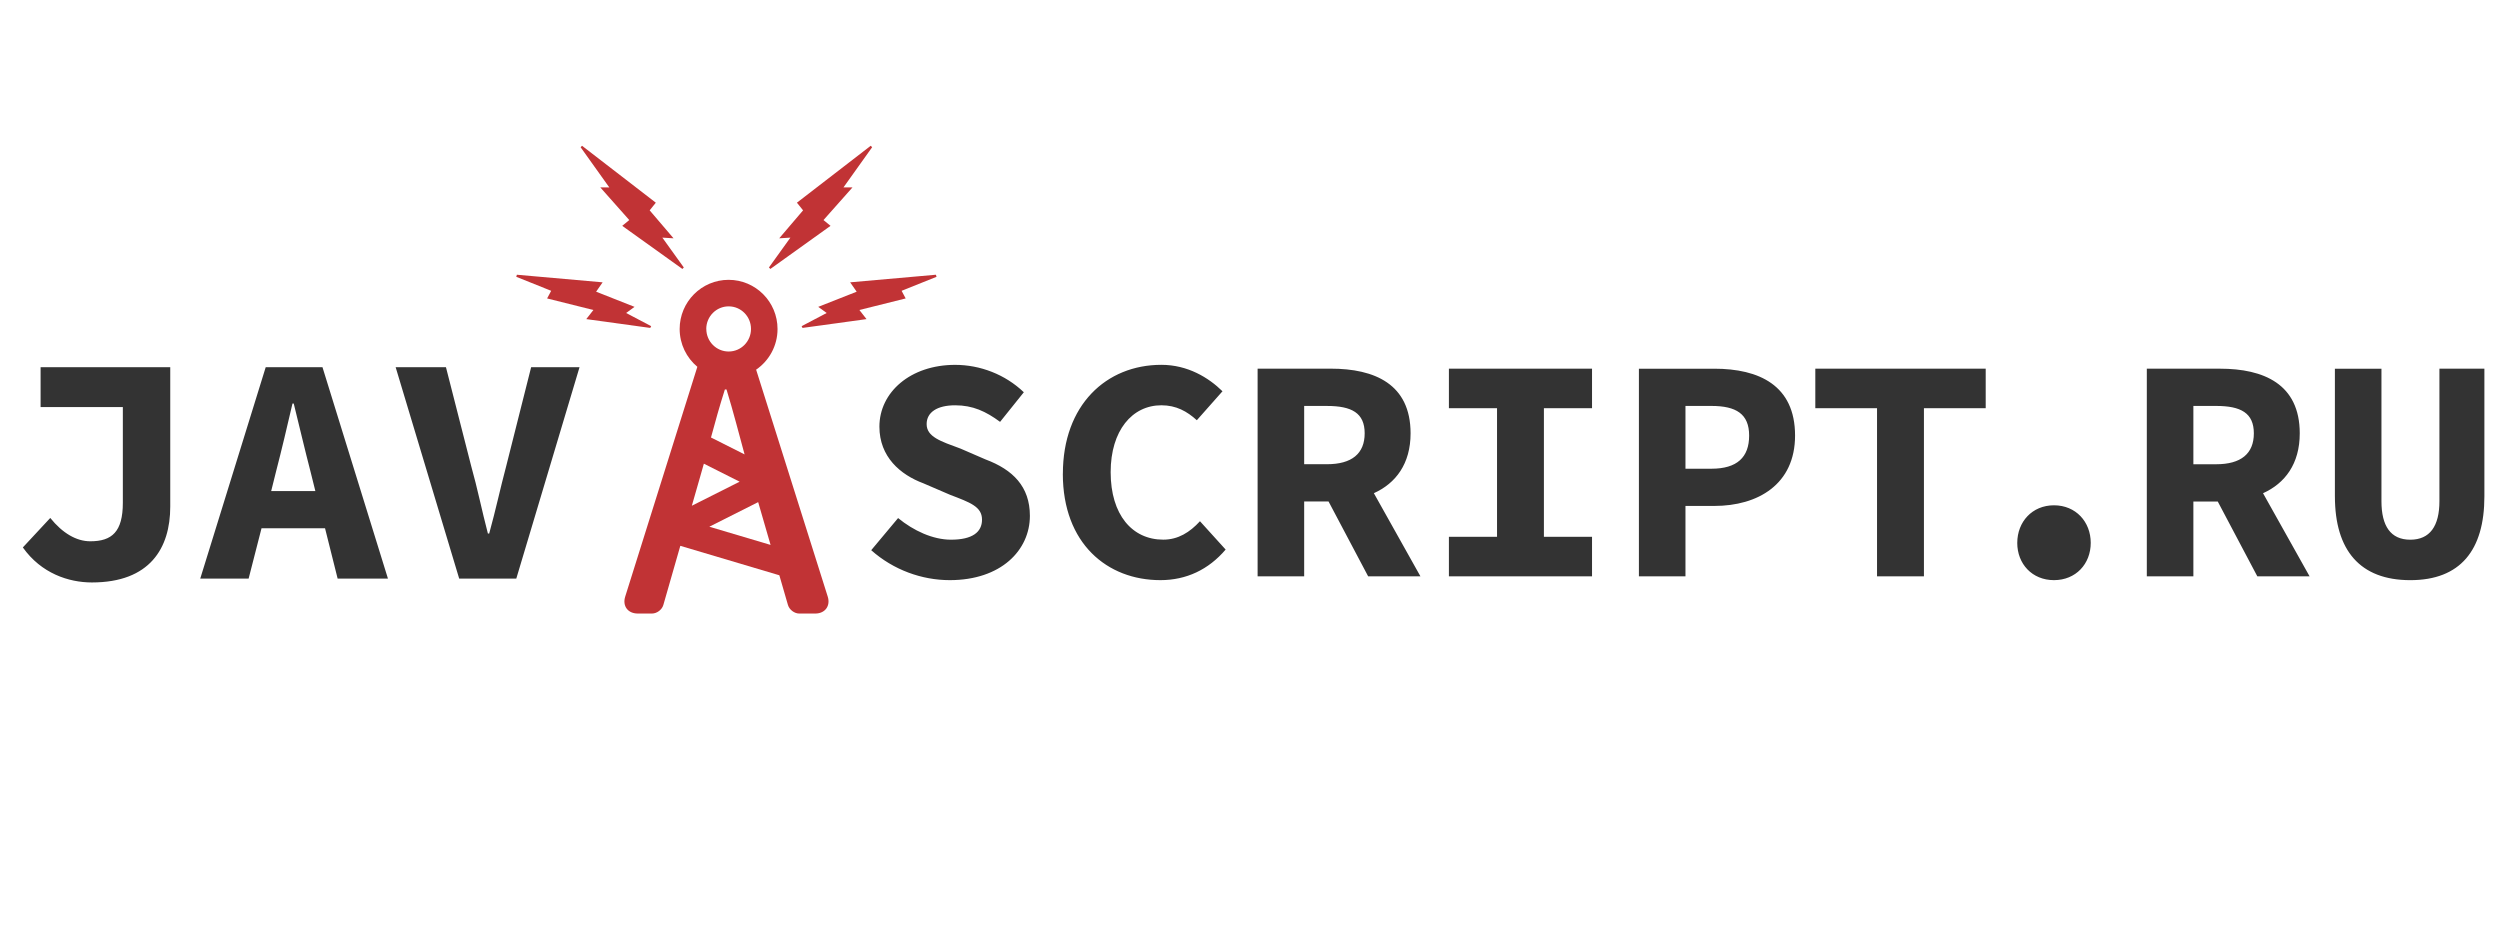
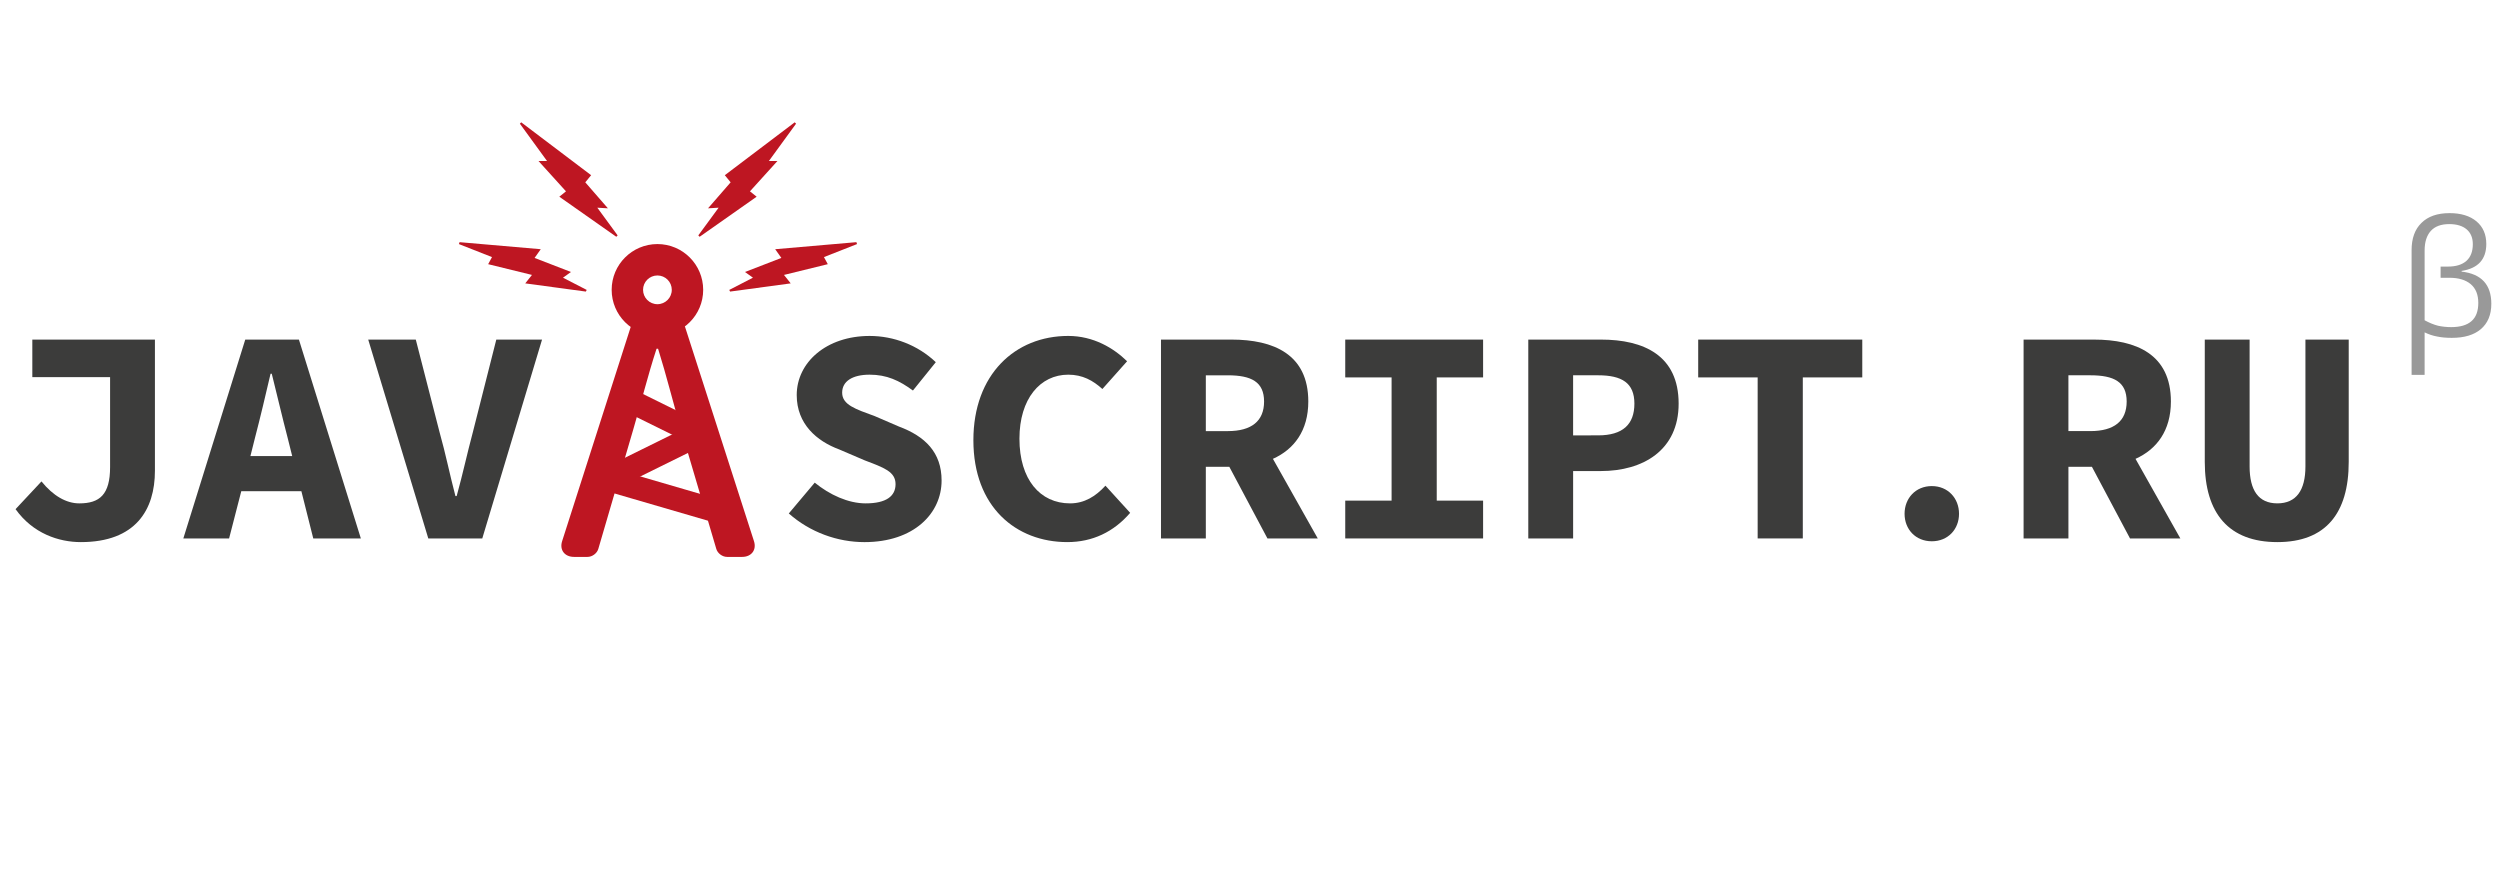
- <svg xmlns="http://www.w3.org/2000/svg" xmlns:xlink="http://www.w3.org/1999/xlink" width="160" height="60" viewBox="0 0 160 60">
-   <style>a { cursor: pointer; }</style>
+ <svg xmlns="http://www.w3.org/2000/svg" xmlns:xlink="http://www.w3.org/1999/xlink" width="171px" height="60px" viewBox="0 0 171 60" version="1.1">
+   <style>
+         a {
+             cursor: pointer;
+         }
+     </style>
  <a xlink:href="/" target="_top">
-     <g fill="none" fill-rule="evenodd">
-       <path d="M40.273 14.084l-.45.37 3.85 2.758.09-.094-1.373-1.91.717.044-1.528-1.79.393-.49L37.25 9.33l-.09.093 1.836 2.573-.578-.003 1.855 2.09" fill="#C13335">
-         <animate attributeName="opacity" from="1" to="0" dur="1s" begin="overlay.mouseover" end="overlay.mouseout" repeatCount="indefinite" />
-         <animateMotion from="0,0" to="-10,-10" dur="1s" begin="overlay.mouseover" end="overlay.mouseout" repeatCount="indefinite" />
-       </path>
-       <path d="M40.07 20.032l.54-.393-2.458-.97.416-.6-5.487-.486-.04.132 2.234.897-.26.488 2.962.74-.455.583 4.095.564.058-.113-1.602-.842" fill="#C13335">
-         <animate attributeName="opacity" from="1" to="0" dur="1s" begin="overlay.mouseover" end="overlay.mouseout" repeatCount="indefinite" />
-         <animateMotion from="0,0" to="-10,-6" dur="1s" begin="overlay.mouseover" end="overlay.mouseout" repeatCount="indefinite" />
-       </path>
-       <path d="M52.704 14.084l.45.37-3.85 2.758-.092-.094 1.374-1.91-.716.044 1.527-1.79-.394-.49 4.724-3.643.09.093-1.836 2.573.58-.003-1.856 2.09" fill="#C13335">
-         <animate attributeName="opacity" from="1" to="0" dur="1s" begin="overlay.mouseover" end="overlay.mouseout" repeatCount="indefinite" />
-         <animateMotion from="0,0" to="10,-10" dur="1s" begin="overlay.mouseover" end="overlay.mouseout" repeatCount="indefinite" />
-       </path>
-       <path d="M52.907 20.032l-.54-.393 2.46-.97-.417-.6 5.487-.486.042.132-2.236.897.26.488-2.962.74.455.583-4.095.564-.057-.113 1.602-.842" fill="#C13335">
-         <animate attributeName="opacity" from="1" to="0" dur="1s" begin="overlay.mouseover" end="overlay.mouseout" repeatCount="indefinite" />
-         <animateMotion from="0,0" to="10,-6" dur="1s" begin="overlay.mouseover" end="overlay.mouseout" repeatCount="indefinite" />
-       </path>
-       <path d="M1.463 35.037c1.177 1.66 2.93 2.24 4.417 2.24 3.716 0 5.016-2.2 5.016-4.855V23.5H2.598v2.552h5.264v6.12c0 1.87-.702 2.47-2.085 2.47-.887 0-1.775-.518-2.56-1.493l-1.754 1.886zm15.893-3.61l.31-1.246c.35-1.346.722-2.923 1.053-4.355h.08c.35 1.41.723 3.01 1.074 4.357l.31 1.246h-2.83zm4.252 5.602h3.22l-4.19-13.53h-3.632l-4.19 13.53h3.096l.825-3.218h4.066l.805 3.216zm7.782 0h3.653L37.09 23.5h-3.097l-1.59 6.308c-.392 1.473-.68 2.843-1.094 4.337h-.084c-.392-1.494-.66-2.864-1.074-4.337l-1.61-6.308h-3.22l4.067 13.53zm26.368-1.816c1.42 1.263 3.243 1.916 5.027 1.916 3.283 0 5.128-1.916 5.128-4.117 0-1.875-1.095-2.956-2.838-3.608l-1.6-.693c-1.278-.47-2.17-.754-2.17-1.57 0-.753.67-1.202 1.824-1.202 1.133 0 1.964.388 2.876 1.06l1.52-1.895c-1.195-1.142-2.796-1.753-4.398-1.753-2.86 0-4.845 1.753-4.845 3.954 0 1.936 1.338 3.077 2.817 3.628l1.703.733c1.277.49 2.047.755 2.047 1.59 0 .795-.608 1.284-1.986 1.284-1.156 0-2.392-.57-3.385-1.384l-1.723 2.06zm12.263-4.892c0 4.464 2.84 6.808 6.244 6.808 1.662 0 3.08-.673 4.176-1.957l-1.643-1.814c-.65.71-1.4 1.18-2.35 1.18-1.988 0-3.366-1.59-3.366-4.32 0-2.67 1.38-4.28 3.245-4.28.953 0 1.642.387 2.27.957l1.642-1.854c-.892-.877-2.23-1.692-3.912-1.692-3.527 0-6.303 2.57-6.303 6.97zm15.446-4.34h1.46c1.58 0 2.412.447 2.412 1.752 0 1.304-.83 1.977-2.412 1.977h-1.46v-3.73zm7.44 10.903l-2.98-5.32c1.398-.63 2.35-1.875 2.35-3.83 0-3.16-2.31-4.14-5.107-4.14h-4.683v13.29h2.98v-4.79h1.56l2.534 4.79h3.345zm1.823 0h9.16v-2.527h-3.08v-8.234h3.08v-2.528h-9.16v2.528h3.08v8.234h-3.08v2.527zm12.16 0h2.98V32.38h1.844c2.797 0 5.17-1.385 5.17-4.503 0-3.22-2.312-4.28-5.17-4.28h-4.824v13.288zm2.98-6.89V25.98h1.662c1.582 0 2.413.51 2.413 1.898 0 1.385-.77 2.12-2.412 2.12h-1.66zm12.262 6.89h3v-10.76h3.953v-2.53H116.18v2.53h3.95v10.76zm8.972-2.14c0 1.345.953 2.385 2.35 2.385 1.4 0 2.353-1.04 2.353-2.385 0-1.345-.953-2.405-2.352-2.405-1.398 0-2.35 1.06-2.35 2.405zm11.27-8.764h1.46c1.58 0 2.412.45 2.412 1.755s-.83 1.977-2.41 1.977h-1.46v-3.73zm7.44 10.906l-2.98-5.32c1.4-.63 2.35-1.875 2.35-3.83 0-3.16-2.31-4.14-5.106-4.14h-4.682v13.29h2.98v-4.79h1.56l2.533 4.79h3.344zm1.62-5.116c0 3.444 1.602 5.36 4.825 5.36 3.202 0 4.742-1.916 4.742-5.36v-8.174h-2.878v8.48c0 1.59-.608 2.465-1.865 2.465-1.257 0-1.845-.874-1.845-2.464v-8.48h-2.98v8.174z" fill="#333" />
-       <path d="M44.63 23.476l-4.617 14.707c-.188.598.166 1.083.804 1.083h.912c.313 0 .64-.245.726-.55l1.085-3.783 6.27 1.864.068.02.55 1.9c.088.302.41.55.725.55h1.022c.63 0 .988-.49.8-1.084l-4.583-14.525c.827-.567 1.37-1.522 1.37-2.602 0-1.737-1.4-3.147-3.132-3.147-1.73 0-3.132 1.41-3.132 3.145 0 .973.44 1.843 1.13 2.42zm4.687 11.4l-.794-2.74-3.126 1.574 3.92 1.165zm-5.04-2.507l.545-1.9c.078-.27.153-.533.225-.793l2.29 1.152-3.06 1.54zM45.503 28c.272-1.006.545-1.997.89-3.076h.103c.447 1.463.777 2.763 1.157 4.158l-2.065-1.04-.085-.042zm-.302-6.947c0-.8.644-1.446 1.433-1.446.79 0 1.43.645 1.43 1.445s-.64 1.445-1.43 1.445c-.79 0-1.43-.645-1.43-1.444z" fill="#C13335" />
+     <g id="Logo" stroke="none" stroke-width="1" fill="none" fill-rule="evenodd">
+       <g id="Logo-Header-Beta">
+         <g id="BODY" transform="translate(1, 11)">
+           <text id="β" opacity="0.5" font-family="Open Sans" font-size="11" font-weight="normal" fill="#333333">
+             <tspan x="163" y="12">β</tspan>
+           </text>
+           <g id="LIGHTHOUSE" transform="translate(36.80989, 5)" fill="#BE1622">
+             <g id="Layer_2" transform="translate(2.73384, 10.25095)">
+               <path d="M0.943,5.681 L1.657,7.127 L7.05,4.465 L6.337,3.019 L0.943,5.681 L0.943,5.681 Z" id="Shape" />
+               <path d="M2.126,1.85 L5.872,3.699 L6.586,2.253 L2.84,0.404 L2.126,1.85 L2.126,1.85 Z" id="Shape" />
+               <path d="M0.582,7.238 L8.068,9.42 L8.519,7.873 L1.034,5.69 L0.582,7.238 L0.582,7.238 Z" id="Shape" />
+             </g>
+             <path d="M7.158,0.694 C5.429,0.694 4.028,2.096 4.028,3.824 C4.028,5.553 5.429,6.954 7.158,6.954 C8.886,6.954 10.288,5.553 10.288,3.824 C10.287,2.096 8.886,0.694 7.158,0.694 L7.158,0.694 Z M7.158,4.807 C6.615,4.807 6.175,4.367 6.175,3.824 C6.175,3.281 6.616,2.842 7.158,2.842 C7.701,2.842 8.14,3.282 8.14,3.824 C8.14,4.367 7.701,4.807 7.158,4.807 L7.158,4.807 Z" id="Shape" />
+             <path d="M9.059,6.393 C8.869,5.8 8.196,5.32 7.561,5.32 L6.817,5.32 C6.18,5.32 5.51,5.803 5.321,6.393 L0.639,21.018 C0.449,21.612 0.808,22.092 1.454,22.092 L2.377,22.092 C2.696,22.092 3.025,21.851 3.114,21.547 L5.509,13.361 C6.082,11.415 6.473,9.776 7.098,7.855 L7.203,7.855 C7.802,9.776 8.193,11.414 8.766,13.361 L11.185,21.547 C11.274,21.849 11.602,22.092 11.919,22.092 L12.954,22.092 C13.592,22.092 13.954,21.609 13.763,21.018 L9.059,6.393 L9.059,6.393 Z" id="V_1_" />
+           </g>
+           <g id="TEXT_EXPANDED" transform="translate(0, 11.60076)" fill="#3C3C3B">
+             <g id="Group" transform="translate(0, 0.608365)">
+               <path d="M1.837,9.72 C2.63,10.7 3.527,11.222 4.423,11.222 C5.821,11.222 6.53,10.617 6.53,8.74 L6.53,2.585 L1.211,2.585 L1.211,0.019 L9.597,0.019 L9.597,8.989 C9.597,11.659 8.282,13.871 4.528,13.871 C3.026,13.871 1.253,13.286 0.064,11.617 L1.837,9.72 L1.837,9.72 Z" id="Shape" />
+               <path d="M19.614,10.387 L15.504,10.387 L14.67,13.62 L11.54,13.62 L15.775,0.019 L19.446,0.019 L23.682,13.62 L20.427,13.62 L19.614,10.387 L19.614,10.387 Z M18.987,7.988 L18.674,6.736 C18.319,5.38 17.944,3.774 17.589,2.355 L17.506,2.355 C17.172,3.795 16.796,5.381 16.442,6.736 L16.128,7.988 L18.987,7.988 L18.987,7.988 Z" id="Shape" />
+               <path d="M24.186,0.019 L27.44,0.019 L29.068,6.361 C29.486,7.842 29.756,9.219 30.152,10.722 L30.236,10.722 C30.653,9.22 30.944,7.842 31.341,6.361 L32.947,0.019 L36.076,0.019 L31.988,13.62 L28.295,13.62 L24.186,0.019 L24.186,0.019 Z" id="Shape" />
+             </g>
+             <g id="Group" transform="translate(52.92776, 0)">
+               <path d="M1.8,10.412 C2.822,11.246 4.094,11.83 5.284,11.83 C6.702,11.83 7.328,11.33 7.328,10.516 C7.328,9.661 6.535,9.389 5.221,8.889 L3.468,8.138 C1.946,7.574 0.568,6.406 0.568,4.425 C0.568,2.172 2.612,0.378 5.554,0.378 C7.202,0.378 8.85,1.004 10.081,2.172 L8.517,4.111 C7.578,3.423 6.724,3.027 5.555,3.027 C4.366,3.027 3.676,3.486 3.676,4.257 C3.676,5.091 4.595,5.384 5.908,5.863 L7.557,6.574 C9.351,7.241 10.477,8.346 10.477,10.266 C10.477,12.52 8.579,14.48 5.199,14.48 C3.364,14.48 1.486,13.812 0.026,12.52 L1.8,10.412 L1.8,10.412 Z" id="Shape" />
+               <path d="M19.139,0.377 C20.87,0.377 22.247,1.211 23.166,2.109 L21.476,4.007 C20.83,3.423 20.12,3.027 19.14,3.027 C17.22,3.027 15.802,4.675 15.802,7.407 C15.802,10.203 17.22,11.83 19.264,11.83 C20.245,11.83 21.017,11.351 21.685,10.62 L23.375,12.477 C22.248,13.79 20.787,14.479 19.077,14.479 C15.572,14.479 12.652,12.08 12.652,7.511 C12.65,3.007 15.508,0.377 19.139,0.377 L19.139,0.377 Z" id="Shape" />
+               <path d="M32.765,14.229 L30.157,9.327 L28.551,9.327 L28.551,14.229 L25.484,14.229 L25.484,0.627 L30.303,0.627 C33.181,0.627 35.56,1.629 35.56,4.862 C35.56,6.864 34.58,8.138 33.14,8.784 L36.207,14.228 L32.765,14.228 L32.765,14.229 L32.765,14.229 Z M28.551,6.887 L30.053,6.887 C31.68,6.887 32.535,6.198 32.535,4.863 C32.535,3.529 31.679,3.07 30.053,3.07 L28.551,3.07 L28.551,6.887 L28.551,6.887 Z" id="Shape" />
+               <path d="M38.087,11.642 L41.257,11.642 L41.257,3.214 L38.087,3.214 L38.087,0.627 L47.516,0.627 L47.516,3.214 L44.345,3.214 L44.345,11.642 L47.516,11.642 L47.516,14.229 L38.087,14.229 L38.087,11.642 L38.087,11.642 Z" id="Shape" />
+               <path d="M50.607,0.627 L55.571,0.627 C58.513,0.627 60.891,1.712 60.891,5.008 C60.891,8.201 58.45,9.619 55.571,9.619 L53.674,9.619 L53.674,14.229 L50.607,14.229 L50.607,0.627 L50.607,0.627 Z M55.384,7.178 C57.073,7.178 57.865,6.427 57.865,5.009 C57.865,3.591 57.01,3.069 55.384,3.069 L53.673,3.069 L53.673,7.179 L55.384,7.178 L55.384,7.178 Z" id="Shape" />
+               <path d="M66.297,3.214 L62.229,3.214 L62.229,0.627 L73.452,0.627 L73.452,3.214 L69.384,3.214 L69.384,14.228 L66.296,14.228 L66.296,3.214 L66.297,3.214 L66.297,3.214 Z" id="Shape" />
+             </g>
+             <g id="Group" transform="translate(128.9734, 0.608365)">
+               <path d="M2.162,10.039 C3.269,10.039 4.024,10.875 4.024,11.934 C4.024,12.994 3.269,13.814 2.162,13.814 C1.053,13.814 0.299,12.994 0.299,11.934 C0.299,10.875 1.053,10.039 2.162,10.039 L2.162,10.039 Z" id="Shape" />
+               <path d="M15.72,13.621 L13.113,8.718 L11.507,8.718 L11.507,13.621 L8.44,13.621 L8.44,0.019 L13.259,0.019 C16.137,0.019 18.516,1.02 18.516,4.254 C18.516,6.256 17.536,7.53 16.096,8.176 L19.162,13.62 L15.72,13.62 L15.72,13.621 L15.72,13.621 Z M11.506,6.278 L13.008,6.278 C14.635,6.278 15.491,5.59 15.491,4.255 C15.491,2.92 14.635,2.461 13.008,2.461 L11.506,2.461 L11.506,6.278 L11.506,6.278 Z" id="Shape" />
+               <path d="M20.833,0.019 L23.9,0.019 L23.9,8.698 C23.9,10.326 24.505,11.221 25.798,11.221 C27.092,11.221 27.718,10.325 27.718,8.698 L27.718,0.019 L30.679,0.019 L30.679,8.384 C30.679,11.911 29.094,13.871 25.798,13.871 C22.482,13.871 20.833,11.911 20.833,8.384 L20.833,0.019 L20.833,0.019 Z" id="Shape" />
+             </g>
+           </g>
+         </g>
+         <g id="FLASHES" transform="translate(30.80989, 8)" fill="#BE1622">
+           <path d="M20.692,10.994 L20.147,10.604 L22.635,9.642 L22.213,9.046 L27.768,8.564 L27.811,8.695 L25.548,9.585 L25.811,10.07 L22.814,10.805 L23.274,11.383 L19.129,11.944 L19.072,11.83 L20.692,10.994" id="flash4">
+             <animate attributeName="opacity" from="1" to="0" dur="1s" begin="overlay.mouseover" end="overlay.mouseout" repeatCount="indefinite" />
+             <animateMotion from="0,0" to="10,-6" dur="1s" begin="overlay.mouseover" end="overlay.mouseout" repeatCount="indefinite" />
+           </path>
+           <path d="M20.487,5.088 L20.944,5.455 L17.045,8.195 L16.954,8.101 L18.344,6.206 L17.619,6.249 L19.166,4.471 L18.767,3.984 L23.549,0.367 L23.64,0.461 L21.781,3.014 L22.367,3.012 L20.487,5.088" id="flash3">
+             <animate attributeName="opacity" from="1" to="0" dur="1s" begin="overlay.mouseover" end="overlay.mouseout" repeatCount="indefinite" />
+             <animateMotion from="0,0" to="10,-10" dur="1s" begin="overlay.mouseover" end="overlay.mouseout" repeatCount="indefinite" />
+           </path>
+           <path d="M7.903,5.088 L7.447,5.455 L11.345,8.195 L11.436,8.101 L10.046,6.206 L10.771,6.249 L9.224,4.471 L9.623,3.984 L4.841,0.367 L4.75,0.461 L6.609,3.014 L6.023,3.012 L7.903,5.088" id="flash2">
+             <animate attributeName="opacity" from="1" to="0" dur="1s" begin="overlay.mouseover" end="overlay.mouseout" repeatCount="indefinite" />
+             <animateMotion from="0,0" to="-10,-10" dur="1s" begin="overlay.mouseover" end="overlay.mouseout" repeatCount="indefinite" />
+           </path>
+           <path d="M7.699,10.994 L8.244,10.604 L5.756,9.642 L6.178,9.046 L0.623,8.564 L0.58,8.695 L2.843,9.585 L2.58,10.07 L5.577,10.805 L5.117,11.383 L9.262,11.944 L9.32,11.83 L7.699,10.994" id="flash1">
+             <animate attributeName="opacity" from="1" to="0" dur="1s" begin="overlay.mouseover" end="overlay.mouseout" repeatCount="indefinite" />
+             <animateMotion from="0,0" to="-10,-6" dur="1s" begin="overlay.mouseover" end="overlay.mouseout" repeatCount="indefinite" />
+           </path>
+         </g>
+       </g>
    </g>
-     <path id="overlay" pointer-events="all" fill="none" d="M0 0h160v60H0z" />
+     <rect id="overlay" x="0" y="0" width="171" height="60" pointer-events="all" fill="none" />
  </a>
</svg>
